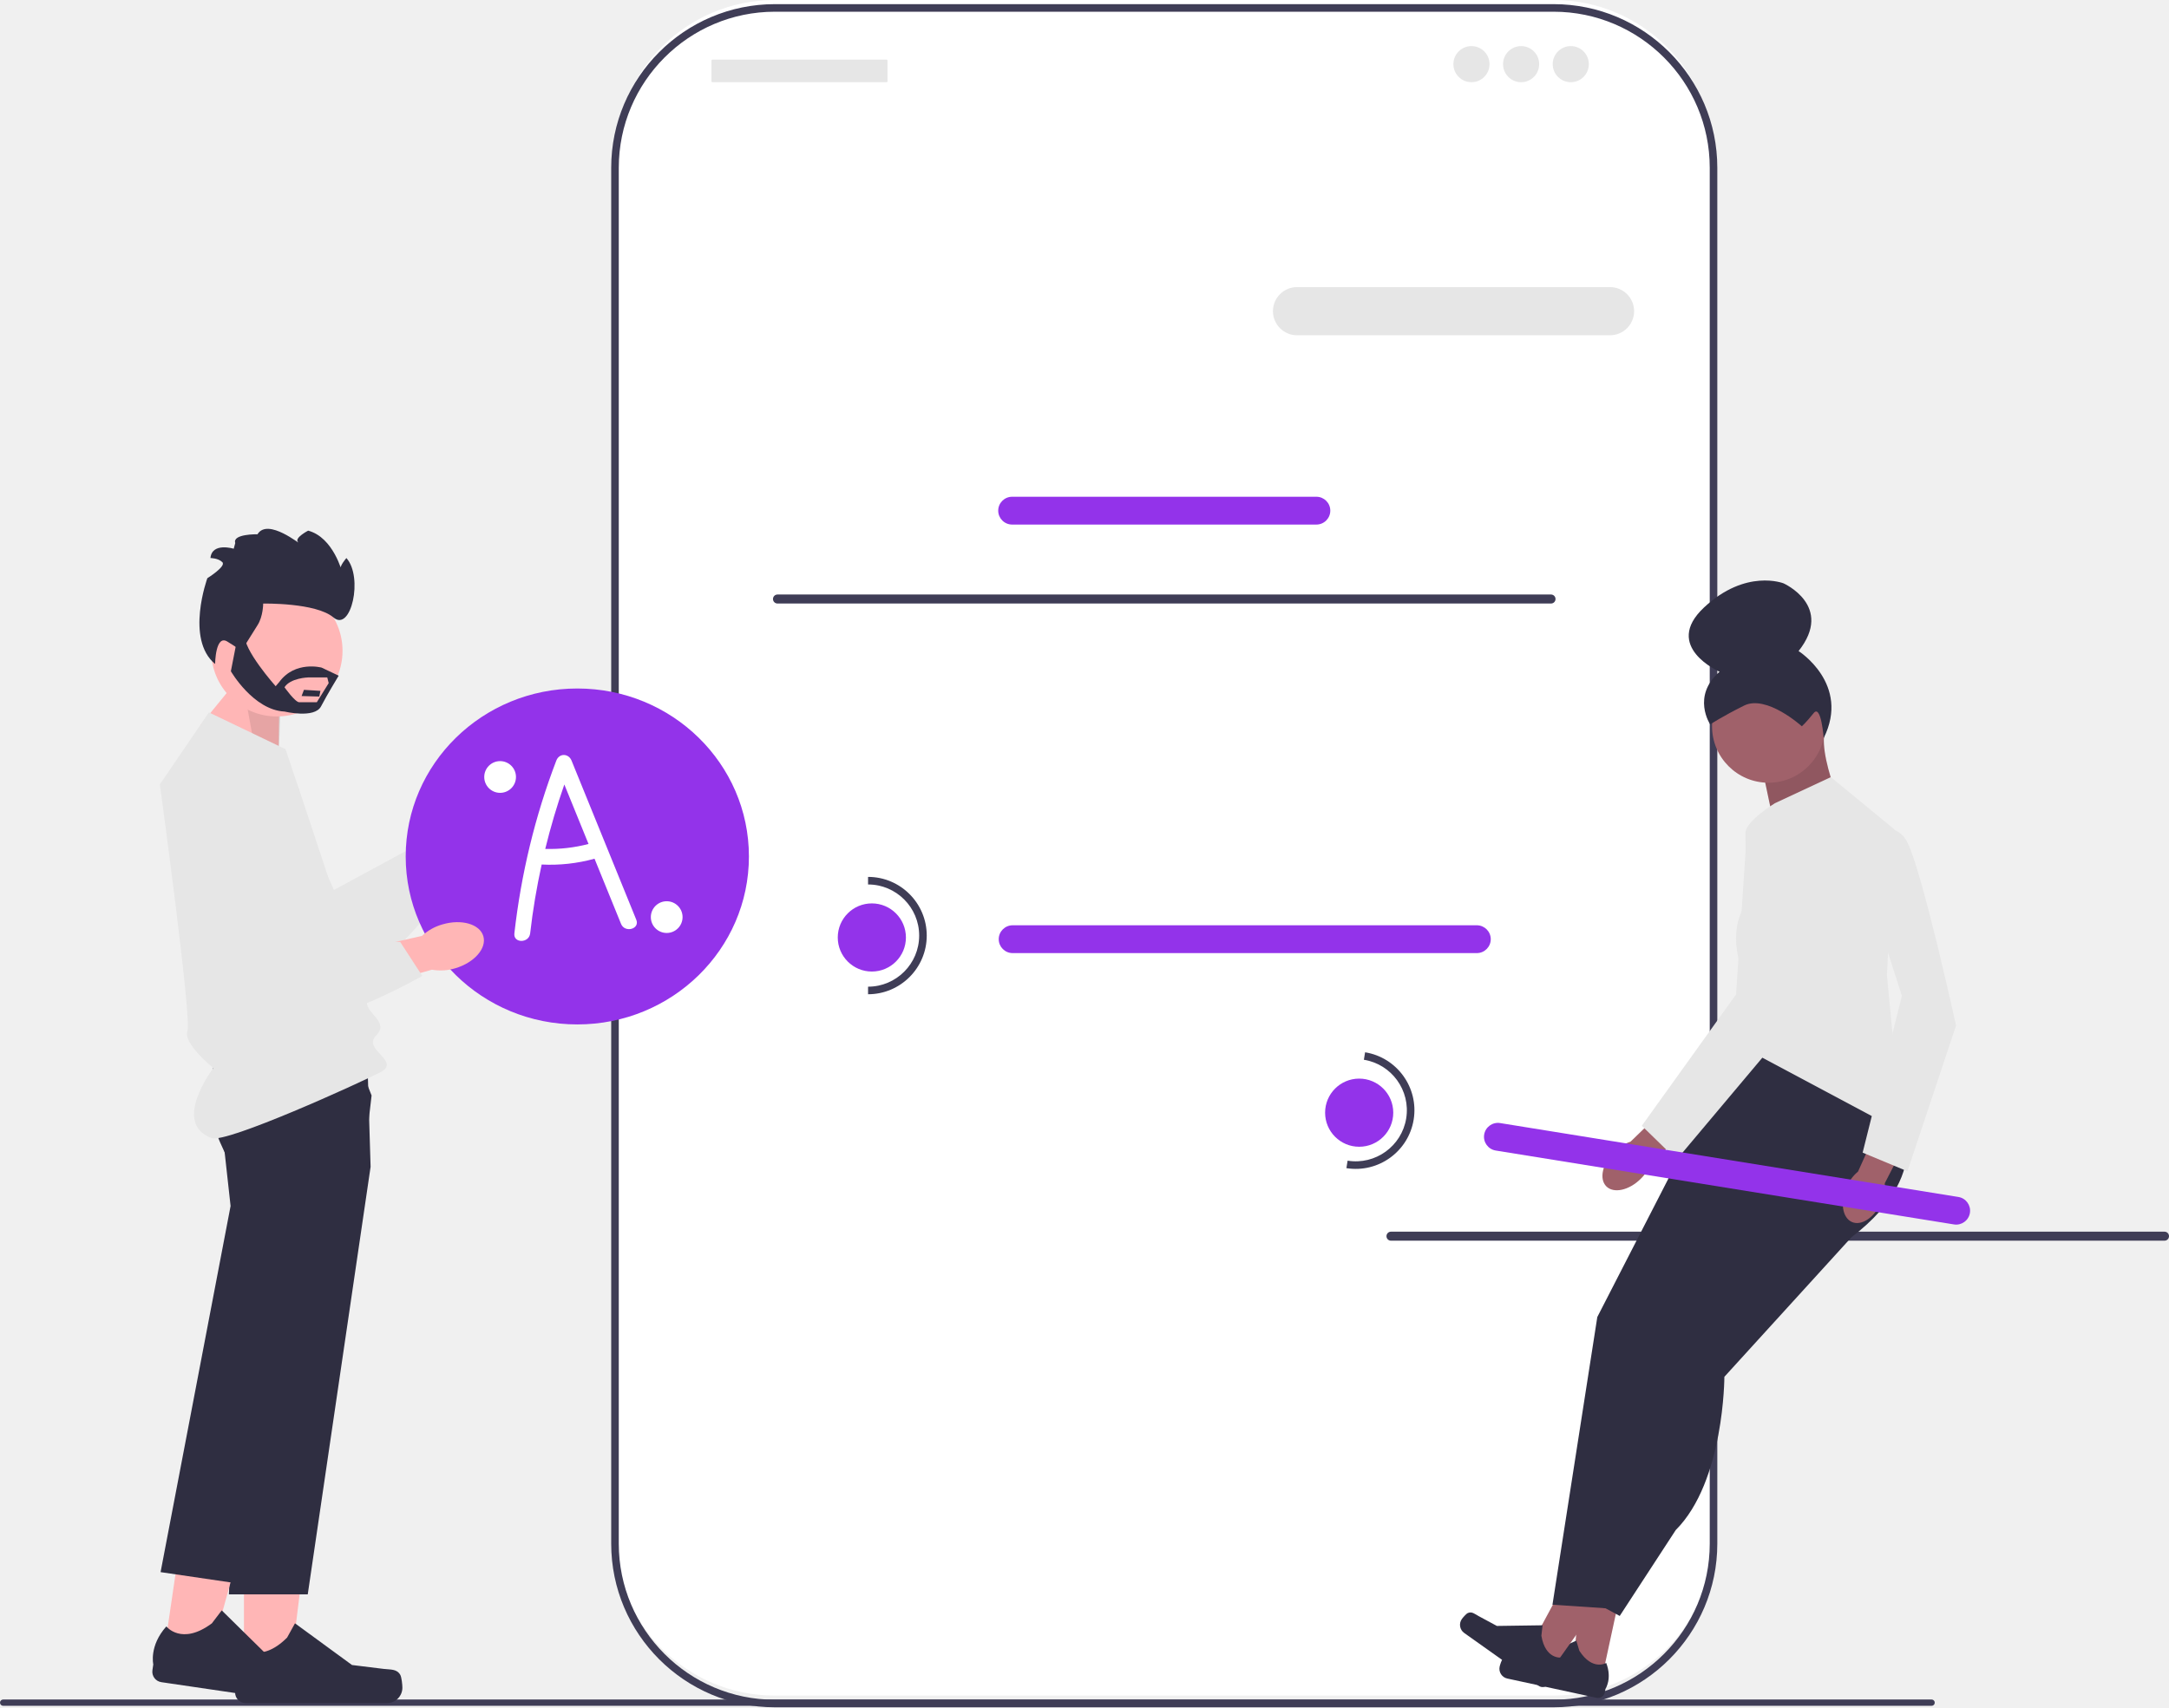
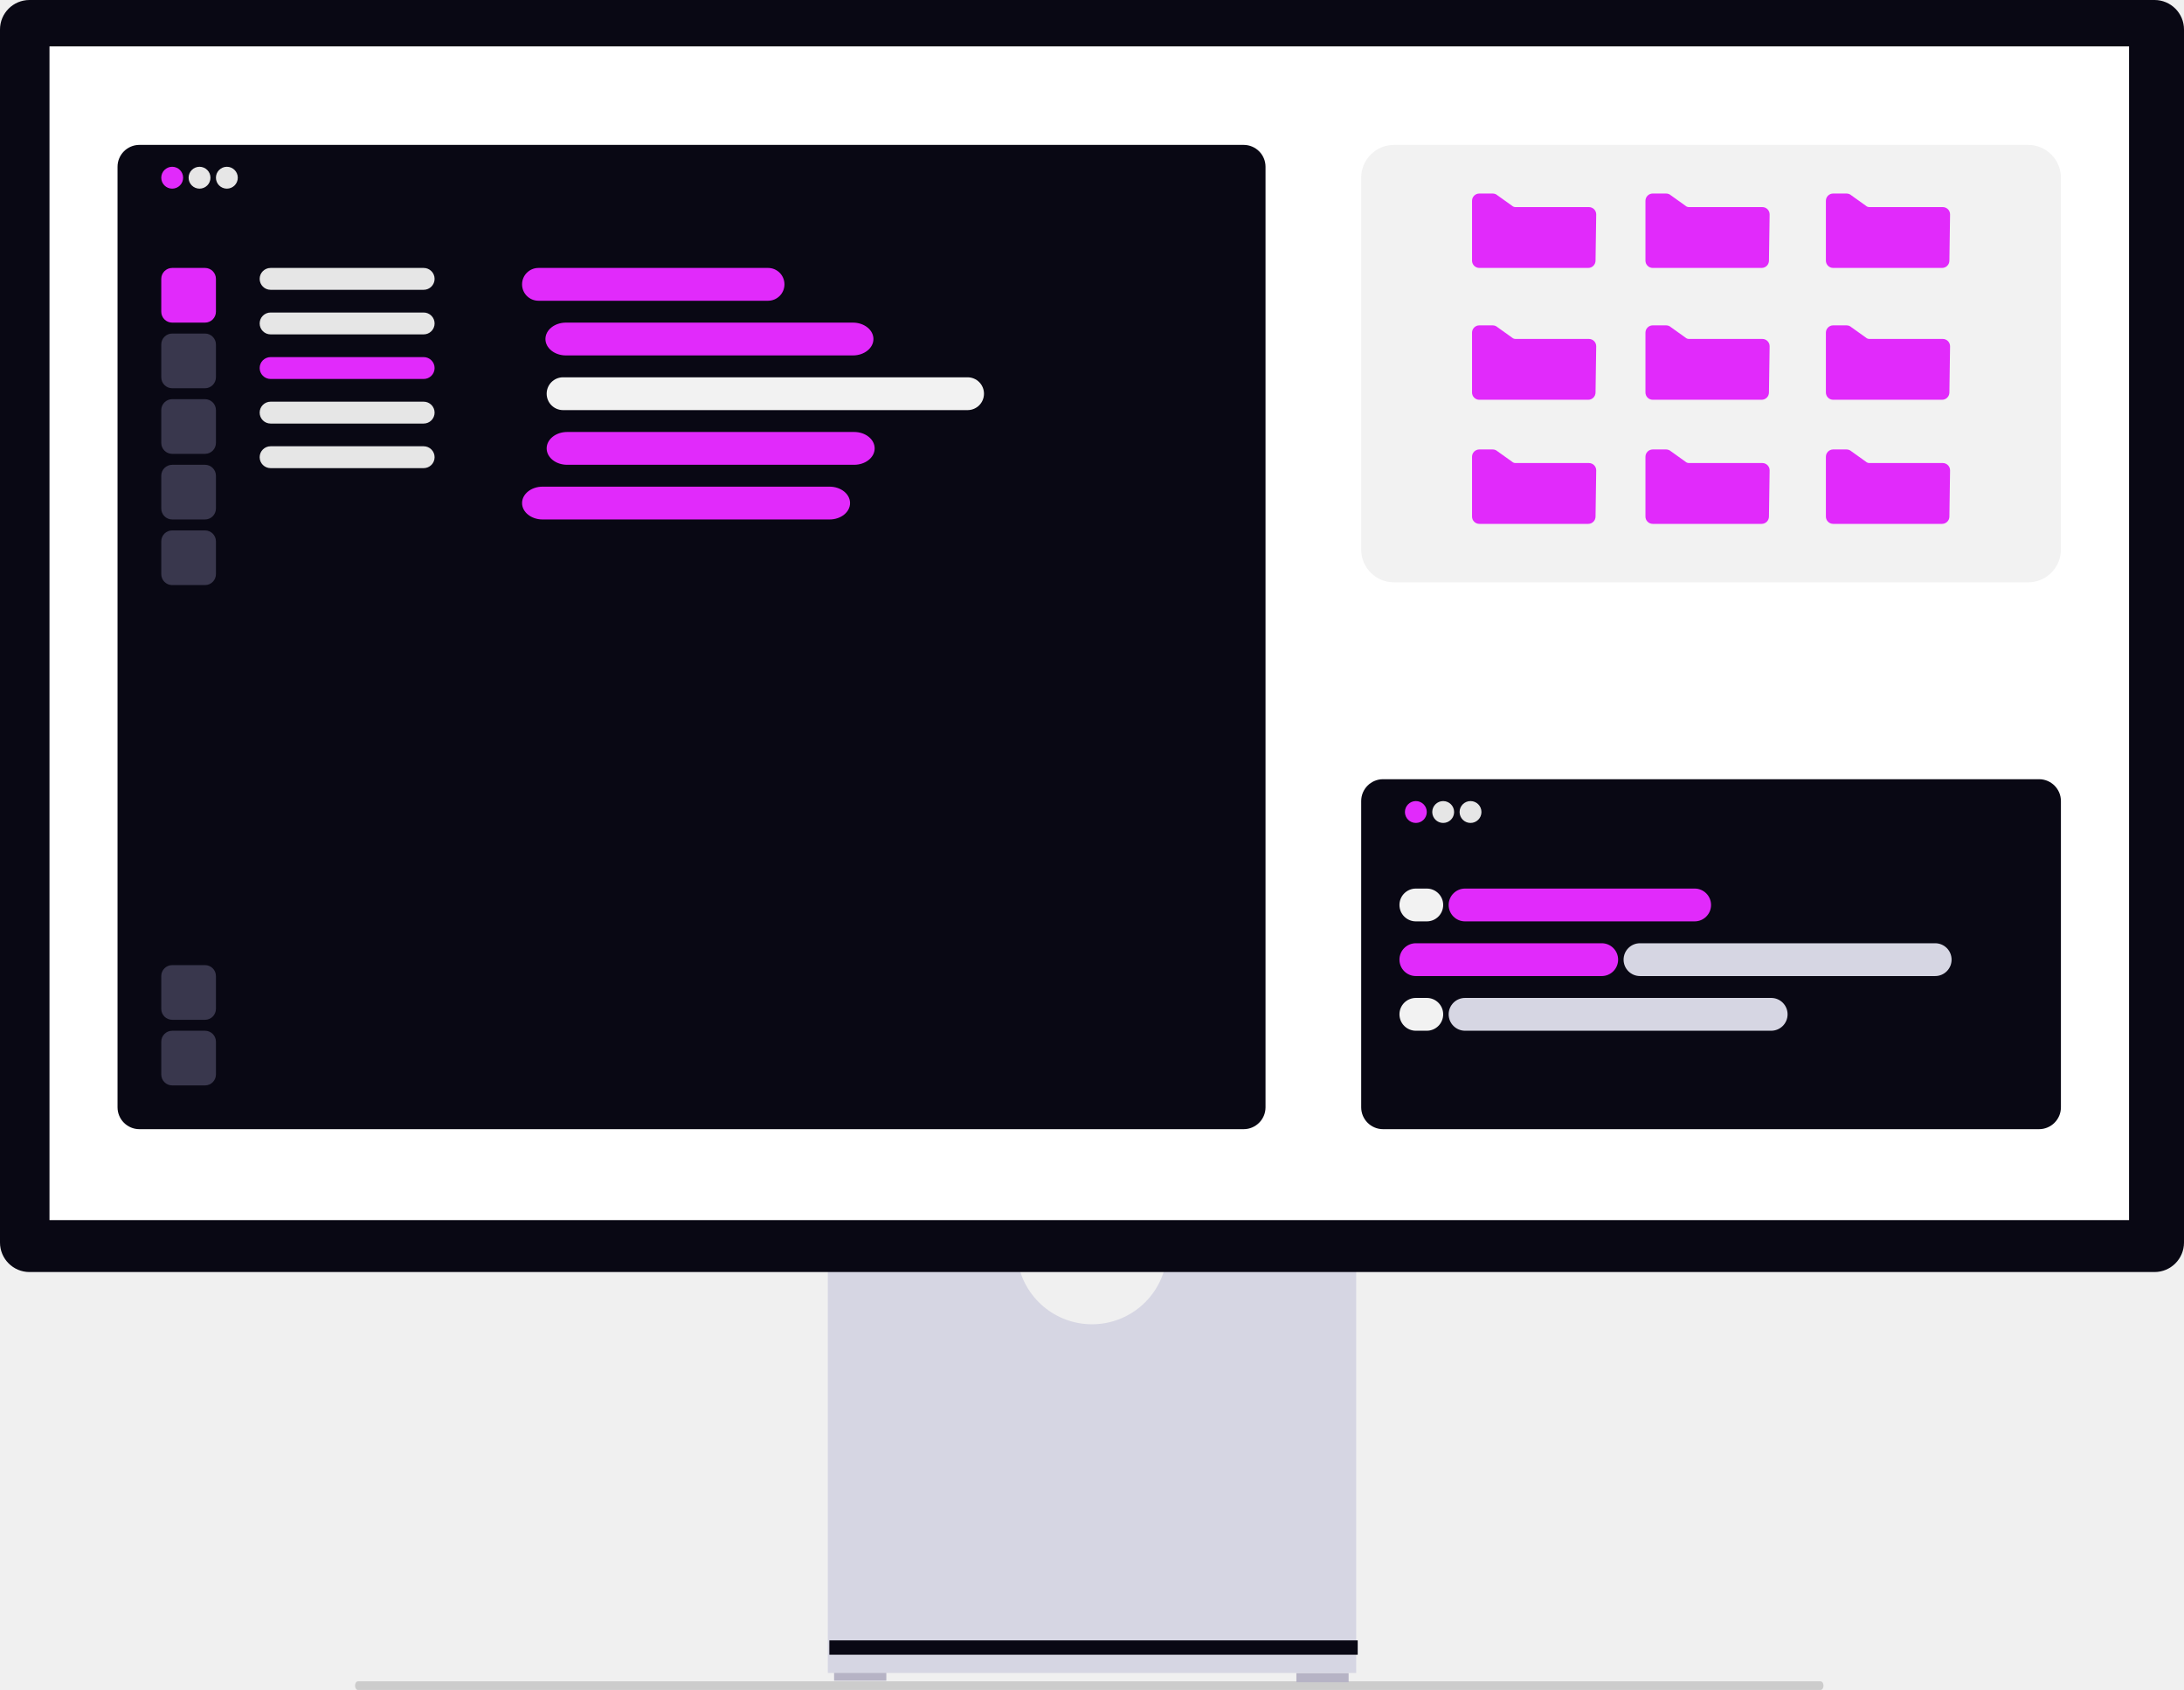
- <svg xmlns="http://www.w3.org/2000/svg" width="820.254" height="645.769" viewBox="0 0 820.254 645.769">
-   <g>
-     <path d="M215.144,291.444c-1.806,0-3.274,1.468-3.274,3.274v26.191c0,1.806,1.468,3.274,3.274,3.274s3.274-1.468,3.274-3.274v-26.191c0-1.806-1.468-3.274-3.274-3.274Z" fill="#3f3d56" />
-     <path d="M587.537,0H293.04c-33.396,0-60.469,27.073-60.469,60.469V580.869c0,33.396,27.073,60.469,60.469,60.469h294.498c33.396,0,60.469-27.073,60.469-60.469V60.469c0-33.396-27.073-60.469-60.469-60.469Z" fill="#fff" />
-     <path d="M587.538,645.769H293.04c-34.132,0-61.901-27.768-61.901-61.9V63.469c0-34.132,27.769-61.901,61.901-61.901h294.498c34.132,0,61.901,27.769,61.901,61.901V583.869c0,34.132-27.769,61.9-61.901,61.9ZM293.04,4.432c-32.553,0-59.037,26.484-59.037,59.037V583.869c0,32.553,26.484,59.037,59.037,59.037h294.498c32.553,0,59.037-26.483,59.037-59.037V63.469c0-32.553-26.484-59.037-59.037-59.037H293.04Z" fill="#3f3d56" />
-     <path d="M608.87,126.804h-118.372c-5.021,0-9.106-4.085-9.106-9.106s4.085-9.106,9.106-9.106h118.372c5.021,0,9.106,4.085,9.106,9.106s-4.085,9.106-9.106,9.106Z" fill="#e6e6e6" />
-     <path d="M497.821,198.41h-115.063c-2.901,0-5.261-2.36-5.261-5.261,0-2.901,2.36-5.26,5.261-5.26h115.063c2.901,0,5.26,2.359,5.26,5.26,0,2.901-2.359,5.261-5.26,5.261Z" fill="#9333ea" />
-     <rect x="269.054" y="22.557" width="66.581" height="8.536" rx=".31" ry=".31" fill="#e6e6e6" />
-     <circle cx="556.463" cy="24.264" r="6.829" fill="#e6e6e6" />
-     <circle cx="575.242" cy="24.264" r="6.829" fill="#e6e6e6" />
-     <circle cx="594.021" cy="24.264" r="6.829" fill="#e6e6e6" />
-     <path d="M292.323,226.571c0,.945,.759,1.704,1.704,1.704h292.523c.945,0,1.704-.759,1.704-1.704,0-.945-.759-1.704-1.704-1.704H294.027c-.945,0-1.704,.759-1.704,1.704Z" fill="#3f3d56" />
-     <path d="M524.323,467.571c0,.945,.759,1.704,1.704,1.704h292.523c.945,0,1.704-.759,1.704-1.704,0-.945-.759-1.704-1.704-1.704h-292.523c-.945,0-1.704,.759-1.704,1.704Z" fill="#3f3d56" />
-     <path d="M558.499,360.498h-175.548c-2.901-0-5.261-2.36-5.261-5.261,0-2.901,2.36-5.26,5.261-5.26h175.548c2.901,0,5.26,2.359,5.26,5.26,0,2.901-2.359,5.261-5.26,5.261Z" fill="#9333ea" />
-     <circle cx="329.706" cy="354.587" r="12.887" fill="#9333ea" />
-     <path d="M328.274,376.066v-2.864c10.659,0,19.331-8.672,19.331-19.331s-8.672-19.331-19.331-19.331v-2.864c12.238,0,22.194,9.956,22.194,22.194s-9.956,22.194-22.194,22.194Z" fill="#3f3d56" />
-     <path id="uuid-9e40be56-d004-4de8-84cd-e8041855938b-765" d="M174.781,302.615c5.257-5.35,12.278-6.974,15.682-3.628,3.404,3.346,1.901,10.394-3.358,15.745-2.072,2.166-4.632,3.805-7.467,4.779l-22.559,22.385-10.279-10.81,23.331-20.92c.925-2.852,2.519-5.441,4.65-7.551Z" fill="#ffb6b6" />
-     <path d="M102.633,284.137l23.653,52.473,37.77-20.445,13.517,7.174s-30.876,51.62-52.018,45.744c-21.141-5.876-58.682-59.158-51.918-75.602,6.764-16.444,28.995-9.343,28.995-9.343Z" fill="#e6e6e6" />
-     <path d="M0,644.013c0,.66,.53,1.19,1.19,1.19H730.48c.66,0,1.19-.53,1.19-1.19,0-.66-.53-1.19-1.19-1.19H1.19c-.66,0-1.19,.53-1.19,1.19Z" fill="#3f3d56" />
-     <ellipse cx="218.322" cy="323.947" rx="64.899" ry="63.532" fill="#9333ea" />
-     <g>
-       <polygon points="92.261 633.848 109.508 633.847 117.713 567.322 92.258 567.324 92.261 633.848" fill="#ffb6b6" />
-       <path d="M151.351,633.457h0c.537,.904,.82,3.824,.82,4.875h0c0,3.233-2.621,5.854-5.854,5.854h-53.412c-2.205,0-3.993-1.788-3.993-3.993v-2.224s-2.642-6.683,2.798-14.921c0,0,6.761,6.45,16.864-3.653l2.979-5.397,21.565,15.772,11.953,1.471c2.615,.322,4.934-.05,6.279,2.216h0Z" fill="#2f2e41" />
+ <svg xmlns="http://www.w3.org/2000/svg" width="799.031" height="618.112" viewBox="0 0 799.031 618.112" role="img" artist="Katerina Limpitsouni" source="https://undraw.co/">
+   <g transform="translate(-560 -231)">
+     <path d="M15.18,488.763c0,.872.478,1.573,1.073,1.573h535.1c.6,0,1.073-.7,1.073-1.573s-.478-1.573-1.073-1.573H16.253C15.658,487.191,15.18,487.891,15.18,488.763Z" transform="translate(674.711 358.776)" fill="#ccc" />
+     <rect width="19.105" height="3.371" transform="translate(865.162 842.354)" fill="#b6b3c5" />
+     <rect width="19.105" height="3.371" transform="translate(1034.295 842.917)" fill="#b6b3c5" />
+     <path d="M352.955,370.945a27.529,27.529,0,0,1-54.321,0H229.146V521.536h193.3V370.945Z" transform="translate(633.721 321.378)" fill="#d6d6e3" />
+     <rect width="193.296" height="5.242" transform="translate(863.43 830.983)" fill="#090814" />
+     <path d="M788.255,487.17H10.776A10.788,10.788,0,0,1,0,476.394V32.688A10.788,10.788,0,0,1,10.776,21.911H788.255a10.789,10.789,0,0,1,10.776,10.776V476.394a10.789,10.789,0,0,1-10.776,10.776Z" transform="translate(560 209.089)" fill="#090814" />
+     <rect width="760.822" height="429.297" transform="translate(578.104 247.968)" fill="#fff" />
+     <g transform="translate(451 -15)">
+       <path d="M8,0H248a8,8,0,0,1,8,8V120a8,8,0,0,1-8,8H8a8,8,0,0,1-8-8V8A8,8,0,0,1,8,0Z" transform="translate(607 531)" fill="#090814" />
+       <path d="M4,0A4,4,0,1,1,0,4,4,4,0,0,1,4,0Z" transform="translate(623 539)" fill="#e12afb" />
+       <path d="M4,0A4,4,0,1,1,0,4,4,4,0,0,1,4,0Z" transform="translate(633 539)" fill="#e6e6e6" />
+       <path d="M4,0A4,4,0,1,1,0,4,4,4,0,0,1,4,0Z" transform="translate(643 539)" fill="#e6e6e6" />
+       <path d="M6,0H90a6,6,0,0,1,0,12H6A6,6,0,0,1,6,0Z" transform="translate(639 571)" fill="#e12afb" />
+       <path d="M6,0h4a6,6,0,0,1,0,12H6A6,6,0,0,1,6,0Z" transform="translate(621 571)" fill="#f2f2f2" />
+       <path d="M6,0H74a6,6,0,0,1,0,12H6A6,6,0,0,1,6,0Z" transform="translate(621 591)" fill="#e12afb" />
+       <path d="M6,0H114a6,6,0,0,1,0,12H6A6,6,0,0,1,6,0Z" transform="translate(703 591)" fill="#d6d6e3" />
+       <path d="M6,0h4a6,6,0,0,1,0,12H6A6,6,0,0,1,6,0Z" transform="translate(621 611)" fill="#f2f2f2" />
+       <path d="M6,0H118a6,6,0,0,1,0,12H6A6,6,0,0,1,6,0Z" transform="translate(639 611)" fill="#d6d6e3" />
    </g>
-     <polygon points="105.312 287.504 105.661 264.242 91.316 255.3 75.717 274.38 105.312 287.504" fill="#ffb6b6" />
-     <polygon points="105.312 287.504 106.241 264.822 91.316 255.3 96.387 283.37 105.312 287.504" opacity=".1" />
-     <path d="M140.15,441.325l-23.766,161.722h-29.817l3.965-92.315,2.087-48.54-6.052-23.105s-2.759-5.136-5.084-11.361c-2.62-7.025-4.689-15.448-1.617-19.441,1.13-1.472,4.069-2.562,8.063-3.374,2.44-.498,5.281-.887,8.347-1.188,17.633-1.745,42.714-.655,42.714-.655l.638,21.041,.354,11.749,.168,5.466Z" fill="#2f2e41" />
-     <g>
-       <polygon points="61.88 625.939 78.944 628.446 96.738 563.822 71.553 560.122 61.88 625.939" fill="#ffb6b6" />
-       <path d="M120.399,634.147h0c.4,.973,.255,3.902,.102,4.943h0c-.47,3.198-3.444,5.41-6.643,4.94l-52.844-7.769c-2.182-.321-3.691-2.35-3.37-4.532l.323-2.2s-1.642-6.997,4.938-14.355c0,0,5.751,7.365,17.216-1.161l3.733-4.906,19.042,18.741,11.612,3.194c2.541,.699,4.889,.668,5.89,3.105l0,0Z" fill="#2f2e41" />
-     </g>
-     <path d="M140.524,414.354l-3.26,28.072-17.777,59.156-29.263,97.391-29.497-4.335,26.473-138.475-2.621-23.745s-.854-2.36-1.832-5.816c-1.942-6.836-4.378-17.968-1.698-23.647,.362-.772,.816-1.442,1.378-1.984,1.054-1.022,3.197-1.643,6.067-1.972,11.998-1.356,36.706,2.522,47.701,4.426l4.329,10.929Z" fill="#2f2e41" />
-     <path d="M78.997,269.459l28.982,13.912s30.721,91.005,30.721,95.642c0,4.637,8.695,7.535,3.478,12.752s9.71,9.635,1.667,13.802c-8.043,4.167-58.217,26.96-63.796,24.905-15.387-5.669,.652-26.5,.652-26.5,0,0-11.559-9.309-9.82-13.946,1.739-4.637-10.434-93.323-10.434-93.323l18.549-27.243Z" fill="#e6e6e6" />
-     <g>
-       <path id="uuid-73aedec7-8a7b-498d-9bbc-62d5085a8040-766" d="M167.309,349.648c7.193-2.125,14.12-.136,15.471,4.442,1.352,4.578-3.383,10.01-10.579,12.135-2.863,.888-5.897,1.078-8.848,.553l-30.59,8.619-3.739-14.441,30.553-6.964c2.193-2.045,4.844-3.534,7.731-4.344Z" fill="#ffb6b6" />
-       <path d="M113.204,298.469l-4.795,57.358,42.946,.462,8.335,12.834s-52.053,30.14-67.684,14.739c-15.63-15.401-22.585-80.207-8.688-91.3,13.897-11.093,29.885,5.907,29.885,5.907Z" fill="#e6e6e6" />
-     </g>
-     <g>
-       <circle cx="104.708" cy="246.163" r="24.828" fill="#ffb6b6" />
-       <path d="M91.317,246.261s3.91-6.451,6.06-9.775c2.15-3.323,2.15-8.192,2.15-8.192,0,0,19.94-.409,26.587,5.26s11.339-15.248,4.887-22.482c0,0-2.737,3.128-2.15,4.301l.586,1.173s-3.323-13.294-12.903-15.835c0,0-5.329,2.752-3.837,4.309,1.491,1.556-11.411-9.391-15.321-2.94,0,0-9.579-.195-8.406,3.323l-.586,2.15s-8.211-2.541-8.797,3.519c0,0,2.932,0,4.496,1.564,1.564,1.564-5.669,6.06-5.669,6.06,0,0-8.406,23.068,2.932,32.452,0,0,.098-11.241,4.594-8.504s5.376,3.617,5.376,3.617Z" fill="#2f2e41" />
-       <g>
-         <polygon points="114.944 260.923 114.052 263.269 120.738 263.464 121.184 261.314 114.944 260.923" fill="#2f2e41" />
-         <path d="M121.63,252.517s-10.029-2.737-16.046,5.474l-1.337,1.564s-12.703-14.271-11.589-19.549l-2.674,.195-2.674,13.685s8.469,14.662,20.28,15.248c0,0,11.366,2.737,13.817-1.955,2.451-4.692,6.672-11.61,6.672-11.61l-6.449-3.052Zm-1.824,13.098h-6.645c-1.56,0-5.572-5.669-5.572-5.669,2.229-3.519,8.914-3.714,8.914-3.714h7.261l.54,2.15-4.498,7.233Z" fill="#2f2e41" />
-       </g>
-     </g>
-     <g>
-       <polygon points="605.599 635.737 594.698 633.381 598.597 590.213 614.686 593.69 605.599 635.737" fill="#a0616a" />
-       <path d="M568.303,627.421h0c-.463,.498-1.041,2.305-1.184,2.969h0c-.441,2.043,.857,4.058,2.901,4.499l33.76,7.294c1.394,.301,2.768-.585,3.069-1.979l.304-1.406s2.583-3.864,.269-9.813c0,0-5.154,3.154-10.16-4.612l-1.146-3.818-15.785,7.024-7.756-.702c-1.697-.154-3.112-.705-4.271,.543l-0-0Z" fill="#2f2e41" />
-     </g>
-     <g>
-       <polygon points="586.1 632.435 577.006 625.979 597.576 587.827 610.999 597.355 586.1 632.435" fill="#a0616a" />
-       <path d="M555.086,610.114h0c-.622,.276-1.864,1.709-2.257,2.264h0c-1.21,1.705-.809,4.068,.896,5.278l28.166,19.989c1.163,.825,2.775,.552,3.6-.611l.832-1.173s3.895-2.536,4.109-8.916c0,0-5.979,.871-7.526-8.237l.449-3.961-17.275,.246-6.854-3.698c-1.5-.809-2.583-1.873-4.14-1.181l-0-0Z" fill="#2f2e41" />
-     </g>
-     <path d="M717.117,419.008s16.959,23.058-16.959,48.981l-69.251-22.128,24.732-51.585,21.906-12.013,39.572,36.745Z" fill="#2f2e41" />
-     <polyline points="630.907 445.86 604.055 498.151 587.095 606.974 608.294 608.387 629.494 505.218 666.945 449.393 640.8 437.38" fill="#2f2e41" />
-     <path d="M700.158,451.563v16.425l-48.051,52.775s0,39.572-18.373,57.944l-21.199,32.505-18.373-9.893,26.852-94.69,48.051-62.184,31.092,7.116Z" fill="#2f2e41" />
-     <path d="M666.011,288.723l7.287,34.511,27.781-6.789s-13.733-28.562-11-39.877l-24.068,12.155Z" fill="#a0616a" />
-     <path d="M666.011,288.723l7.287,34.511,27.781-6.789s-13.733-28.562-11-39.877l-24.068,12.155Z" opacity=".1" />
-     <path d="M692.385,293.933l-21.199,9.893s-10.906,6.666-11.106,11.106c-.2,4.44,1.213,25.639,1.213,25.639,0,0-8.48,8.48-2.827,25.439l-2.827,28.266,63.598,33.919-5.653-59.358,2.827-55.118-24.026-19.786Z" fill="#e6e6e6" />
-     <g>
-       <path id="uuid-8e851e4b-a66f-4616-8a31-24a5e3f3093d-767" d="M711.413,454.766c-2.482,5.695-7.432,9.03-11.056,7.45-3.624-1.58-4.549-7.477-2.065-13.174,.961-2.289,2.456-4.315,4.36-5.908l10.821-23.997,11.153,5.318-11.852,23.092c.129,2.48-.337,4.955-1.361,7.218Z" fill="#a0616a" />
-       <path d="M700.158,317.252s15.546-9.893,21.199,1.413c5.653,11.306,18.373,69.251,18.373,69.251l-18.373,55.118-16.959-7.066,14.839-59.319-19.079-59.397Z" fill="#e6e6e6" />
-     </g>
-     <g>
-       <path id="uuid-35301953-803a-439b-9845-5bf97a98fdf5-768" d="M620.481,445.869c-4.406,4.38-10.237,5.657-13.024,2.853-2.787-2.804-1.474-8.627,2.933-13.008,1.737-1.774,3.873-3.107,6.23-3.886l18.901-18.322,8.409,9.053-19.526,17.101c-.793,2.353-2.139,4.482-3.924,6.209Z" fill="#a0616a" />
-       <path d="M660.677,313.88s27.103-1.108,28.194,11.485c1.09,12.594-17.438,68.787-17.438,68.787l-37.386,44.473-13.163-12.817,35.649-49.68,4.145-62.248Z" fill="#e6e6e6" />
-     </g>
-     <g>
-       <path d="M738.935,463.127l-173.308-27.953c-2.864-.462-4.818-3.168-4.356-6.032,.462-2.864,3.168-4.817,6.032-4.355l173.308,27.953c2.864,.462,4.817,3.167,4.355,6.031-.462,2.864-3.167,4.818-6.031,4.356Z" fill="#9333ea" />
-       <circle cx="514.003" cy="420.86" r="12.887" fill="#9333ea" />
-       <path d="M509.169,441.837l.456-2.827c10.523,1.697,20.465-5.482,22.162-16.006,1.697-10.523-5.483-20.465-16.006-22.162l.456-2.827c12.082,1.949,20.326,13.363,18.377,25.445-1.949,12.082-13.363,20.326-25.445,18.377Z" fill="#3f3d56" />
-     </g>
-     <g>
-       <circle cx="668.79" cy="274.714" r="21.344" fill="#a0616a" />
-       <path d="M681.404,274.714s-13.325-12.095-21.862-7.826c-8.538,4.269-12.806,7.115-12.806,7.115,0,0-7.115-10.672,3.557-19.921,0,0-21.722-9.49-5.881-24.311,15.841-14.82,30.071-9.129,30.071-9.129,0,0,19.21,8.538,5.692,25.613,0,0,19.693,12.49,9.491,32.925,0,0-.953-13.004-3.799-9.446s-4.462,4.98-4.462,4.98Z" fill="#2f2e41" />
-     </g>
-     <path d="M240.62,347.867c-8.159-20.061-16.319-40.123-24.479-60.184-1.127-2.771-4.657-2.869-5.757,0-8.062,21.033-13.33,42.979-15.863,65.356-.431,3.811,5.542,3.781,5.97,0,.991-8.757,2.463-17.448,4.352-26.046,6.724,.353,13.502-.402,19.991-2.198,3.343,8.22,6.686,16.439,10.029,24.658,1.429,3.512,7.206,1.976,5.757-1.587Zm-34.423-26.776c2.011-8.231,4.422-16.365,7.219-24.368l9.15,22.497c-5.359,1.407-10.841,2.032-16.369,1.871Z" fill="#fff" />
+     <path d="M8,0H412a8,8,0,0,1,8,8V352a8,8,0,0,1-8,8H8a8,8,0,0,1-8-8V8A8,8,0,0,1,8,0Z" transform="translate(603 284)" fill="#090814" />
+     <path d="M4,0A4,4,0,1,1,0,4,4,4,0,0,1,4,0Z" transform="translate(619 292)" fill="#e12afb" />
+     <path d="M4,0A4,4,0,1,1,0,4,4,4,0,0,1,4,0Z" transform="translate(629 292)" fill="#e6e6e6" />
+     <path d="M4,0A4,4,0,1,1,0,4,4,4,0,0,1,4,0Z" transform="translate(639 292)" fill="#e6e6e6" />
+     <path d="M4,0H16a4,4,0,0,1,4,4V16a4,4,0,0,1-4,4H4a4,4,0,0,1-4-4V4A4,4,0,0,1,4,0Z" transform="translate(619 329)" fill="#e12afb" />
+     <path d="M4,0H16a4,4,0,0,1,4,4V16a4,4,0,0,1-4,4H4a4,4,0,0,1-4-4V4A4,4,0,0,1,4,0Z" transform="translate(619 353)" fill="#39374d" />
+     <path d="M4,0H16a4,4,0,0,1,4,4V16a4,4,0,0,1-4,4H4a4,4,0,0,1-4-4V4A4,4,0,0,1,4,0Z" transform="translate(619 377)" fill="#39374d" />
+     <path d="M4,0H16a4,4,0,0,1,4,4V16a4,4,0,0,1-4,4H4a4,4,0,0,1-4-4V4A4,4,0,0,1,4,0Z" transform="translate(619 401)" fill="#39374d" />
+     <path d="M4,0H16a4,4,0,0,1,4,4V16a4,4,0,0,1-4,4H4a4,4,0,0,1-4-4V4A4,4,0,0,1,4,0Z" transform="translate(619 425)" fill="#39374d" />
+     <path d="M4,0H16a4,4,0,0,1,4,4V16a4,4,0,0,1-4,4H4a4,4,0,0,1-4-4V4A4,4,0,0,1,4,0Z" transform="translate(619 584)" fill="#39374d" />
+     <path d="M4,0H16a4,4,0,0,1,4,4V16a4,4,0,0,1-4,4H4a4,4,0,0,1-4-4V4A4,4,0,0,1,4,0Z" transform="translate(619 608)" fill="#39374d" />
+     <path d="M4,0H60a4,4,0,0,1,0,8H4A4,4,0,0,1,4,0Z" transform="translate(655 329)" fill="#e6e6e6" />
+     <path d="M4,0H60a4,4,0,0,1,0,8H4A4,4,0,0,1,4,0Z" transform="translate(655 345.306)" fill="#e6e6e6" />
+     <path d="M4,0H60a4,4,0,0,1,0,8H4A4,4,0,0,1,4,0Z" transform="translate(655 361.613)" fill="#e12afb" />
+     <path d="M4,0H60a4,4,0,0,1,0,8H4A4,4,0,0,1,4,0Z" transform="translate(655 377.919)" fill="#e6e6e6" />
+     <path d="M4,0H60a4,4,0,0,1,0,8H4A4,4,0,0,1,4,0Z" transform="translate(655 394.225)" fill="#e6e6e6" />
+     <path d="M6,0H90a6,6,0,0,1,0,12H6A6,6,0,0,1,6,0Z" transform="translate(751 329)" fill="#e12afb" />
+     <path d="M6,0H154a6,6,0,0,1,0,12H6A6,6,0,0,1,6,0Z" transform="translate(760 369)" fill="#f2f2f2" />
+     <path d="M7.5,0h105c4.142,0,7.5,2.686,7.5,6s-3.358,6-7.5,6H7.5C3.358,12,0,9.314,0,6S3.358,0,7.5,0Z" transform="translate(759.552 349)" fill="#e12afb" />
+     <path d="M7.5,0h105c4.142,0,7.5,2.686,7.5,6s-3.358,6-7.5,6H7.5C3.358,12,0,9.314,0,6S3.358,0,7.5,0Z" transform="translate(760 389)" fill="#e12afb" />
+     <path d="M7.5,0h105c4.142,0,7.5,2.686,7.5,6s-3.358,6-7.5,6H7.5C3.358,12,0,9.314,0,6S3.358,0,7.5,0Z" transform="translate(751 409)" fill="#e12afb" />
+     <path d="M12,0H244a12,12,0,0,1,12,12V148a12,12,0,0,1-12,12H12A12,12,0,0,1,0,148V12A12,12,0,0,1,12,0Z" transform="translate(1058 284)" fill="#f2f2f2" />
+     <path d="M253.67,427.859H213.816a2.668,2.668,0,0,1-2.665-2.665V403.307a2.668,2.668,0,0,1,2.665-2.665H218.7a2.659,2.659,0,0,1,1.793.693l5.3,3.784a1.872,1.872,0,0,0,1.265.49h26.859a2.665,2.665,0,0,1,2.665,2.7l-.247,16.92A2.676,2.676,0,0,1,253.67,427.859Z" transform="translate(887.403 -98.859)" fill="#e12afb" />
+     <path d="M253.67,427.859H213.816a2.668,2.668,0,0,1-2.665-2.665V403.307a2.668,2.668,0,0,1,2.665-2.665H218.7a2.659,2.659,0,0,1,1.793.693l5.3,3.784a1.872,1.872,0,0,0,1.265.49h26.859a2.665,2.665,0,0,1,2.665,2.7l-.247,16.92A2.676,2.676,0,0,1,253.67,427.859Z" transform="translate(1016.863 -98.859)" fill="#e12afb" />
+     <path d="M253.67,427.859H213.816a2.668,2.668,0,0,1-2.665-2.665V403.307a2.668,2.668,0,0,1,2.665-2.665H218.7a2.659,2.659,0,0,1,1.793.693l5.3,3.784a1.872,1.872,0,0,0,1.265.49h26.859a2.665,2.665,0,0,1,2.665,2.7l-.247,16.92A2.676,2.676,0,0,1,253.67,427.859Z" transform="translate(950.849 -98.859)" fill="#e12afb" />
+     <path d="M253.67,427.859H213.816a2.668,2.668,0,0,1-2.665-2.665V403.307a2.668,2.668,0,0,1,2.665-2.665H218.7a2.659,2.659,0,0,1,1.793.693l5.3,3.784a1.872,1.872,0,0,0,1.265.49h26.859a2.665,2.665,0,0,1,2.665,2.7l-.247,16.92A2.676,2.676,0,0,1,253.67,427.859Z" transform="translate(887.403 -50.638)" fill="#e12afb" />
+     <path d="M253.67,427.859H213.816a2.668,2.668,0,0,1-2.665-2.665V403.307a2.668,2.668,0,0,1,2.665-2.665H218.7a2.659,2.659,0,0,1,1.793.693l5.3,3.784a1.872,1.872,0,0,0,1.265.49h26.859a2.665,2.665,0,0,1,2.665,2.7l-.247,16.92A2.676,2.676,0,0,1,253.67,427.859Z" transform="translate(1016.863 -50.638)" fill="#e12afb" />
+     <path d="M253.67,427.859H213.816a2.668,2.668,0,0,1-2.665-2.665V403.307a2.668,2.668,0,0,1,2.665-2.665H218.7a2.659,2.659,0,0,1,1.793.693l5.3,3.784a1.872,1.872,0,0,0,1.265.49h26.859a2.665,2.665,0,0,1,2.665,2.7l-.247,16.92A2.676,2.676,0,0,1,253.67,427.859Z" transform="translate(950.849 -50.638)" fill="#e12afb" />
+     <path d="M253.67,427.859H213.816a2.668,2.668,0,0,1-2.665-2.665V403.307a2.668,2.668,0,0,1,2.665-2.665H218.7a2.659,2.659,0,0,1,1.793.693l5.3,3.784a1.872,1.872,0,0,0,1.265.49h26.859a2.665,2.665,0,0,1,2.665,2.7l-.247,16.92A2.676,2.676,0,0,1,253.67,427.859Z" transform="translate(887.403 -5.25)" fill="#e12afb" />
+     <path d="M253.67,427.859H213.816a2.668,2.668,0,0,1-2.665-2.665V403.307a2.668,2.668,0,0,1,2.665-2.665H218.7a2.659,2.659,0,0,1,1.793.693l5.3,3.784a1.872,1.872,0,0,0,1.265.49h26.859a2.665,2.665,0,0,1,2.665,2.7l-.247,16.92A2.676,2.676,0,0,1,253.67,427.859Z" transform="translate(1016.863 -5.25)" fill="#e12afb" />
+     <path d="M253.67,427.859H213.816a2.668,2.668,0,0,1-2.665-2.665V403.307a2.668,2.668,0,0,1,2.665-2.665H218.7a2.659,2.659,0,0,1,1.793.693l5.3,3.784a1.872,1.872,0,0,0,1.265.49h26.859a2.665,2.665,0,0,1,2.665,2.7l-.247,16.92A2.676,2.676,0,0,1,253.67,427.859Z" transform="translate(950.849 -5.25)" fill="#e12afb" />
  </g>
-   <circle cx="252.127" cy="346.885" r="6" fill="#fff" />
-   <circle cx="189.127" cy="293.885" r="6" fill="#fff" />
</svg>
